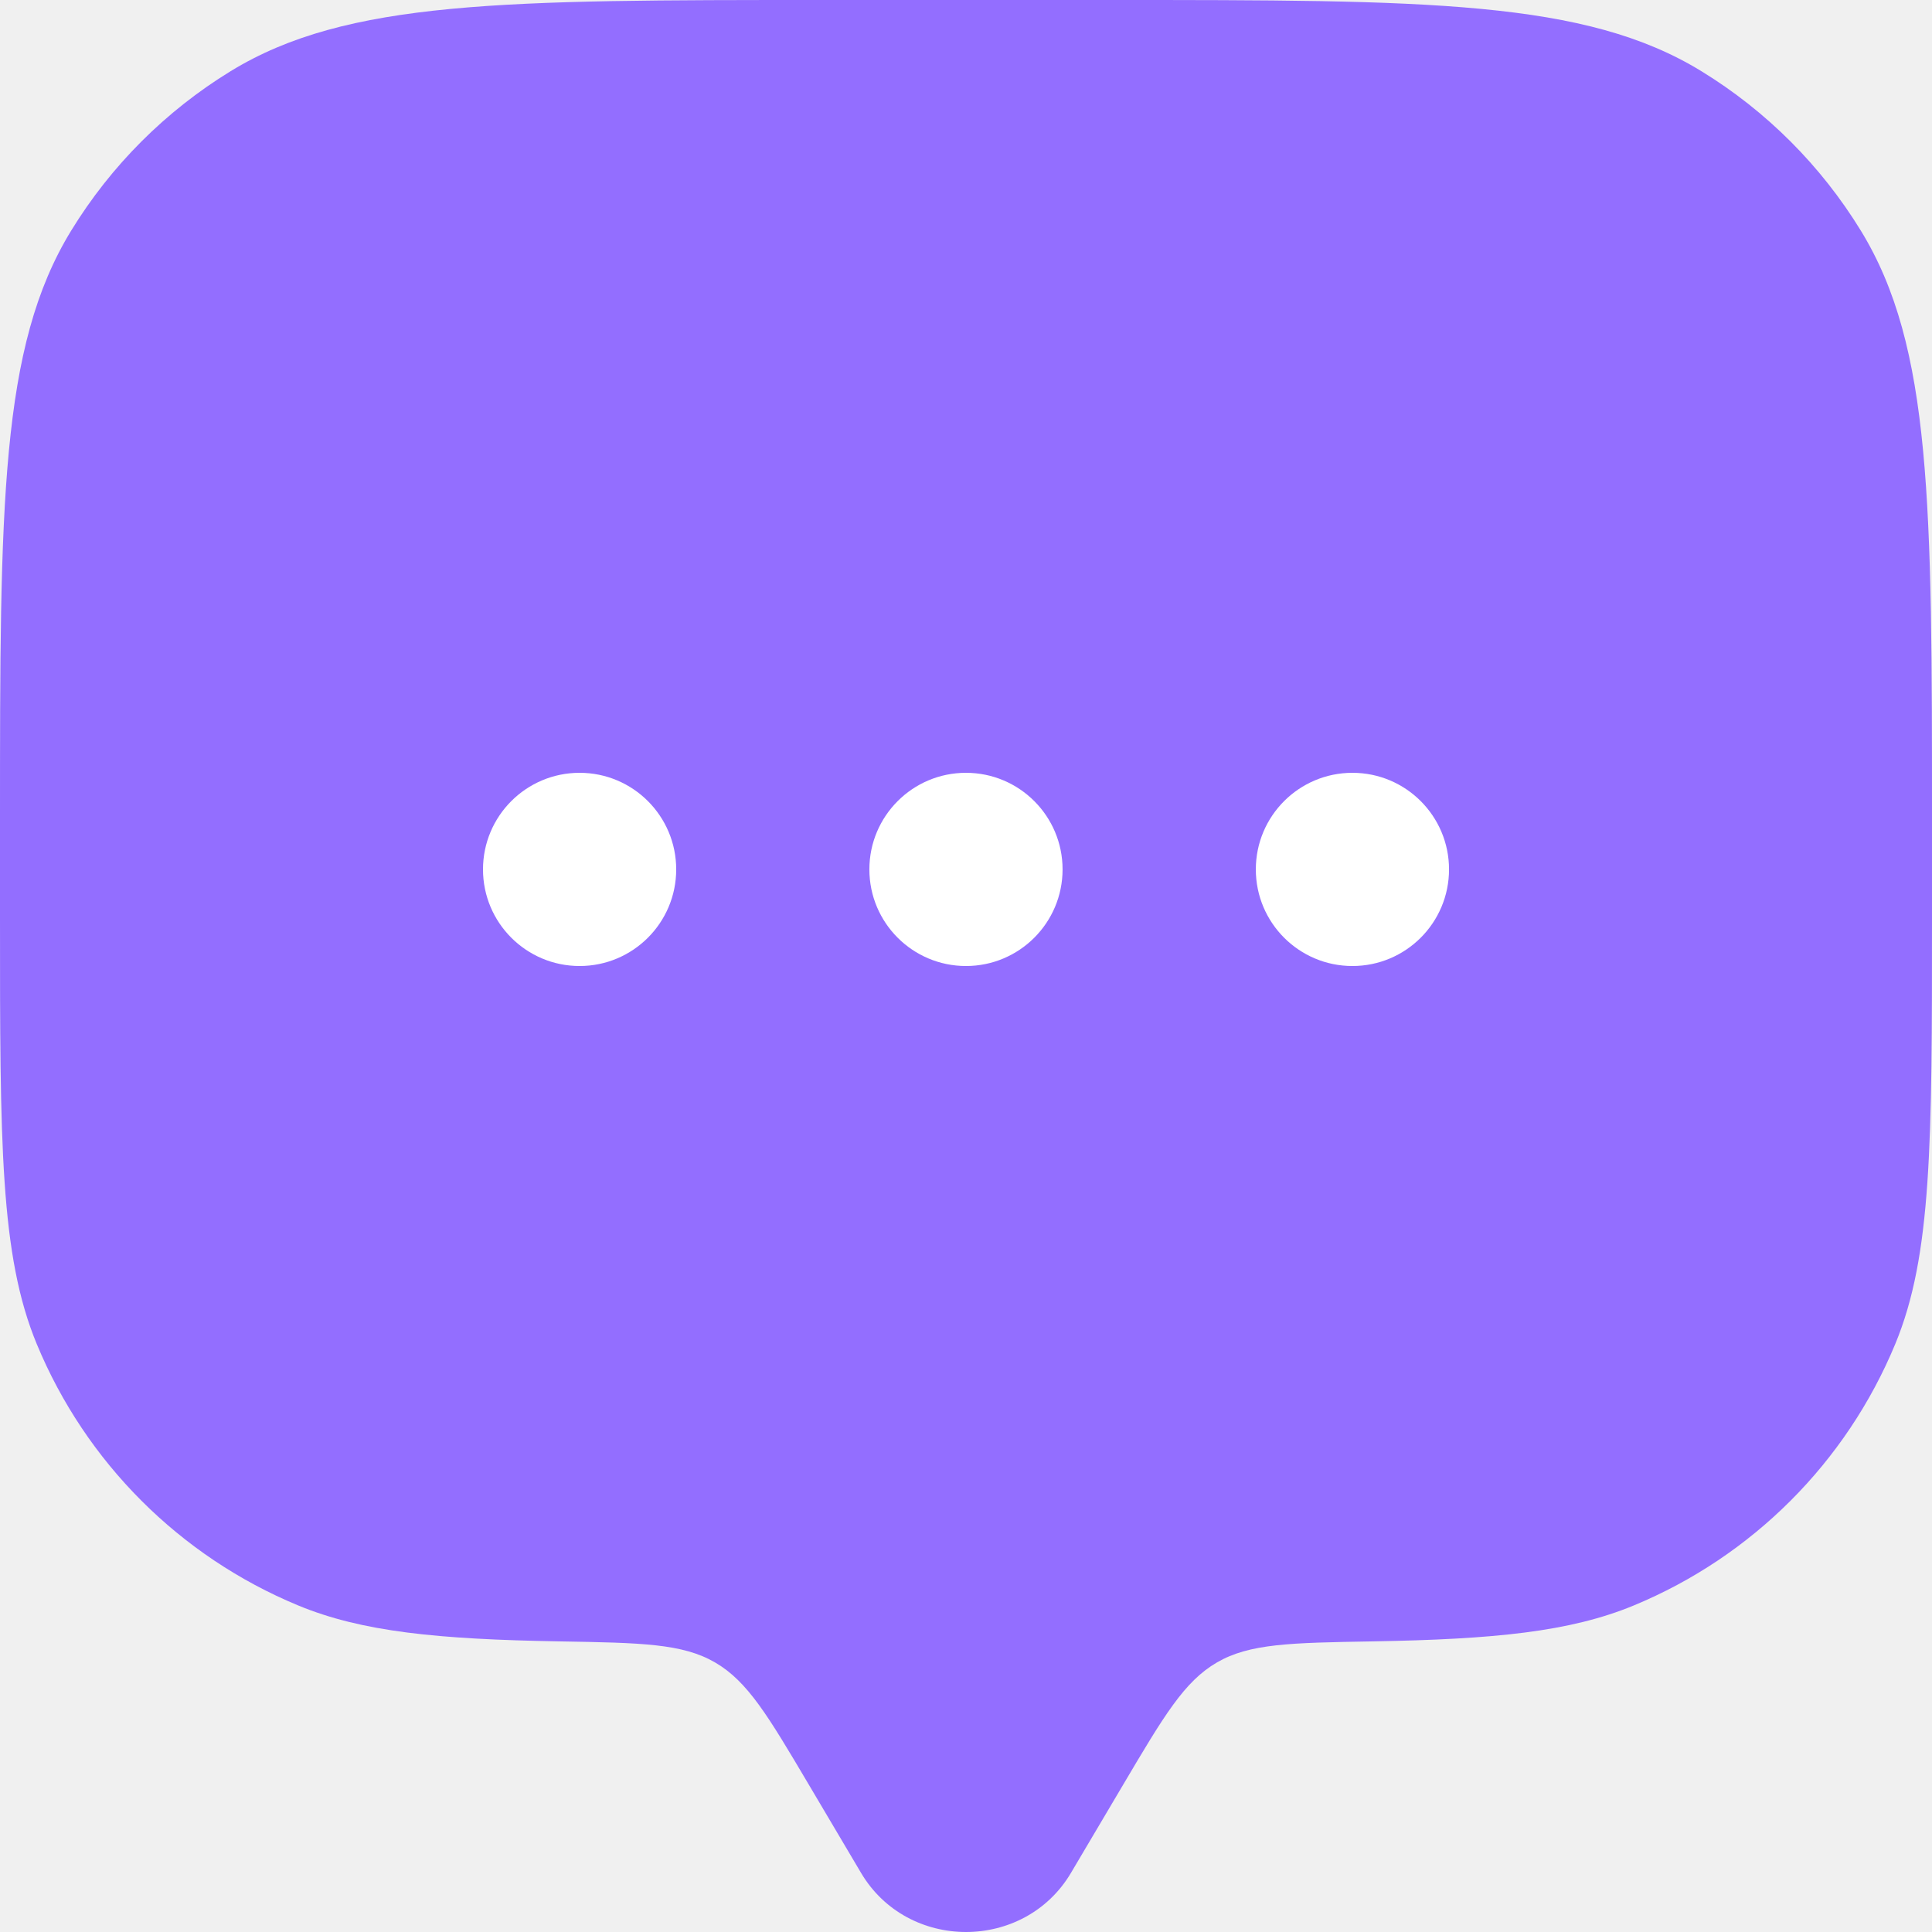
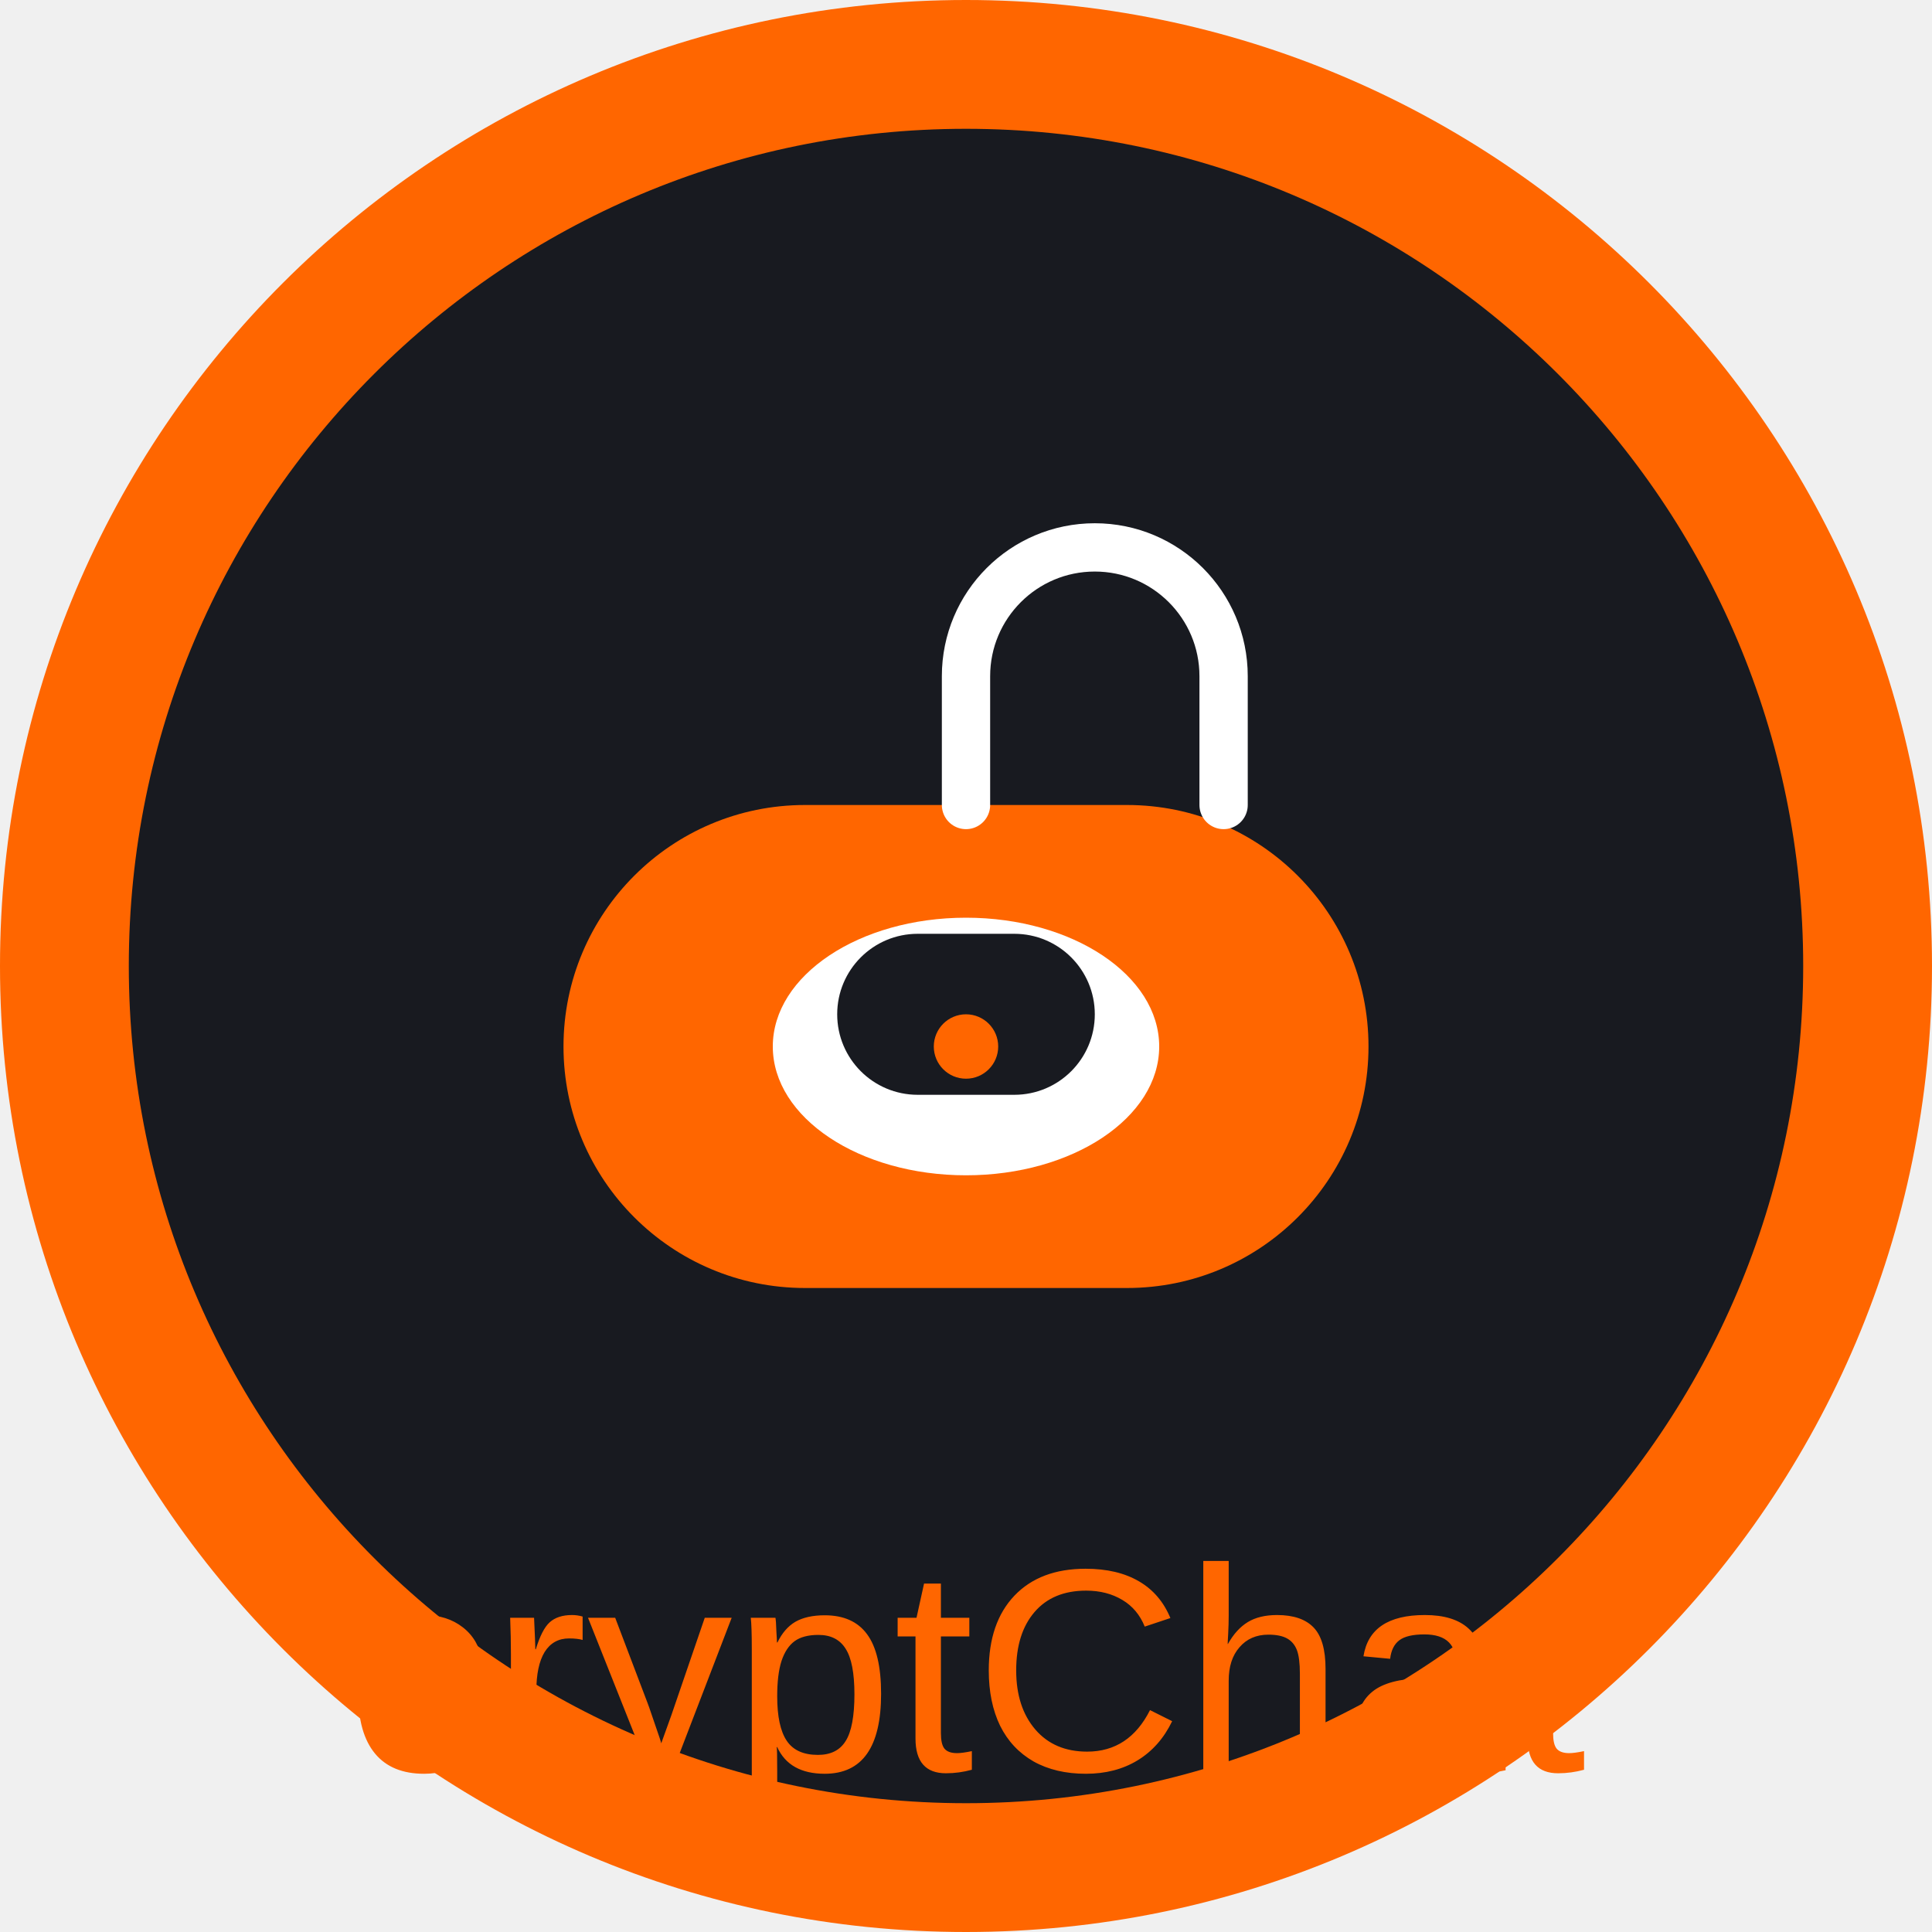
- <svg xmlns="http://www.w3.org/2000/svg" width="300" height="300" viewBox="0 0 300 300" fill="none">
-   <path d="M174.433 277.078L166.301 290.817C159.053 303.061 140.948 303.061 133.7 290.817L125.568 277.078C119.261 266.422 116.108 261.096 111.042 258.148C105.977 255.202 99.599 255.092 86.844 254.873C68.014 254.548 56.204 253.394 46.299 249.292C27.922 241.679 13.321 227.08 5.709 208.702C-4.47037e-07 194.92 0 177.446 0 142.501V127.5C0 78.399 -8.94073e-07 53.848 11.052 35.813C17.236 25.721 25.721 17.236 35.813 11.052C53.848 -8.94073e-07 78.399 0 127.5 0H172.501C221.602 0 246.152 -8.94073e-07 264.188 11.052C274.281 17.236 282.765 25.721 288.949 35.813C300.001 53.848 300.001 78.399 300.001 127.5V142.501C300.001 177.446 300.001 194.92 294.292 208.702C286.68 227.08 272.08 241.679 253.702 249.292C243.797 253.394 231.988 254.548 213.157 254.873C200.401 255.092 194.024 255.202 188.959 258.148C183.893 261.094 180.739 266.422 174.433 277.078Z" fill="#936EFF" />
-   <path d="M225.004 135.002C225.004 143.287 218.288 150.002 210.004 150.002C201.719 150.002 195.004 143.287 195.004 135.002C195.004 126.717 201.719 120.002 210.004 120.002C218.288 120.002 225.004 126.717 225.004 135.002Z" fill="white" />
-   <path d="M164.996 135.002C164.996 143.287 158.281 150.002 149.996 150.002C141.712 150.002 134.996 143.287 134.996 135.002C134.996 126.717 141.712 120.002 149.996 120.002C158.281 120.002 164.996 126.717 164.996 135.002Z" fill="white" />
-   <path d="M105 135.002C105 143.287 98.284 150.002 90 150.002C81.716 150.002 75 143.287 75 135.002C75 126.717 81.716 120.002 90 120.002C98.284 120.002 105 126.717 105 135.002Z" fill="white" />
+ <svg xmlns="http://www.w3.org/2000/svg" width="120" height="120" viewBox="0 0 120 120" fill="none">
+   <circle cx="60" cy="60" r="56" fill="#181A20" stroke="#FF6600" stroke-width="8" />
+   <rect x="35" y="50" width="50" height="30" rx="15" fill="#FF6600" />
+   <ellipse cx="60" cy="65" rx="12" ry="8" fill="#fff" />
+   <rect x="52" y="58" width="16" height="10" rx="5" fill="#181A20" />
+   <path d="M60 50v-8a8 8 0 0 1 16 0v8" stroke="#fff" stroke-width="3" stroke-linecap="round" />
+   <circle cx="60" cy="65" r="2" fill="#FF6600" />
+   <text x="60" y="110" text-anchor="middle" font-family="Outfit, Arial, sans-serif" font-size="18" fill="#FF6600">cryptChat</text>
</svg>
